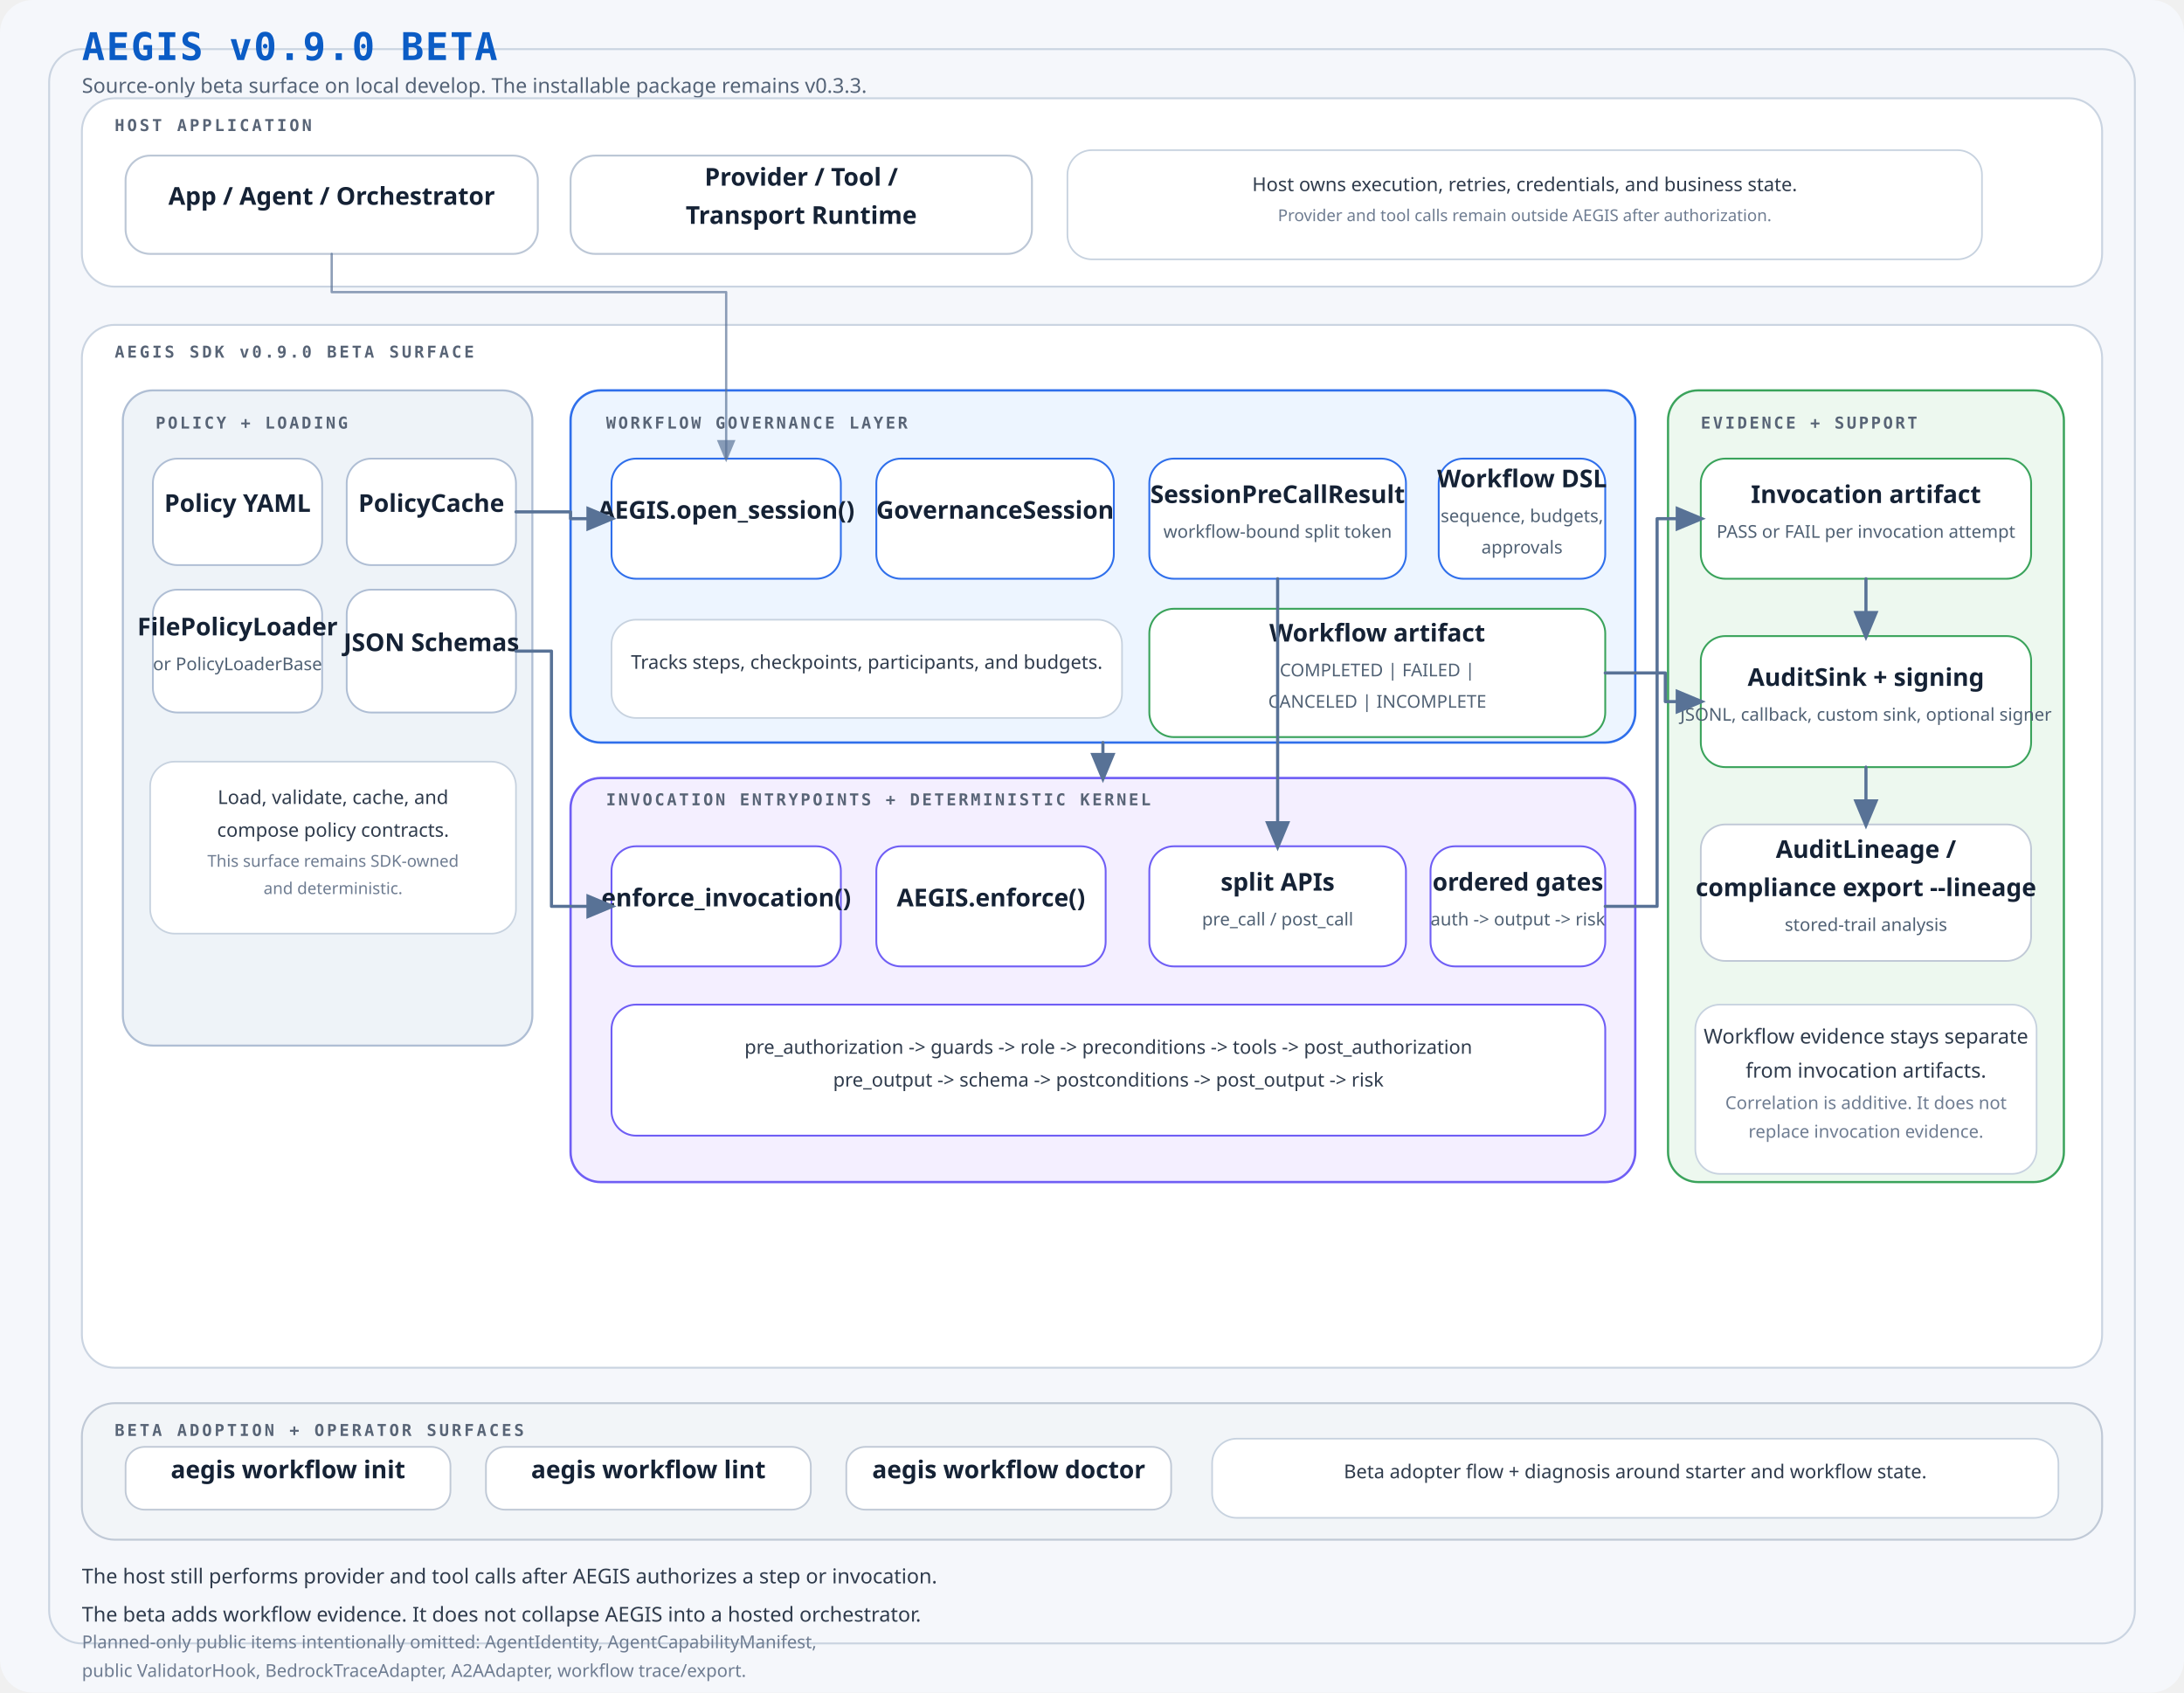
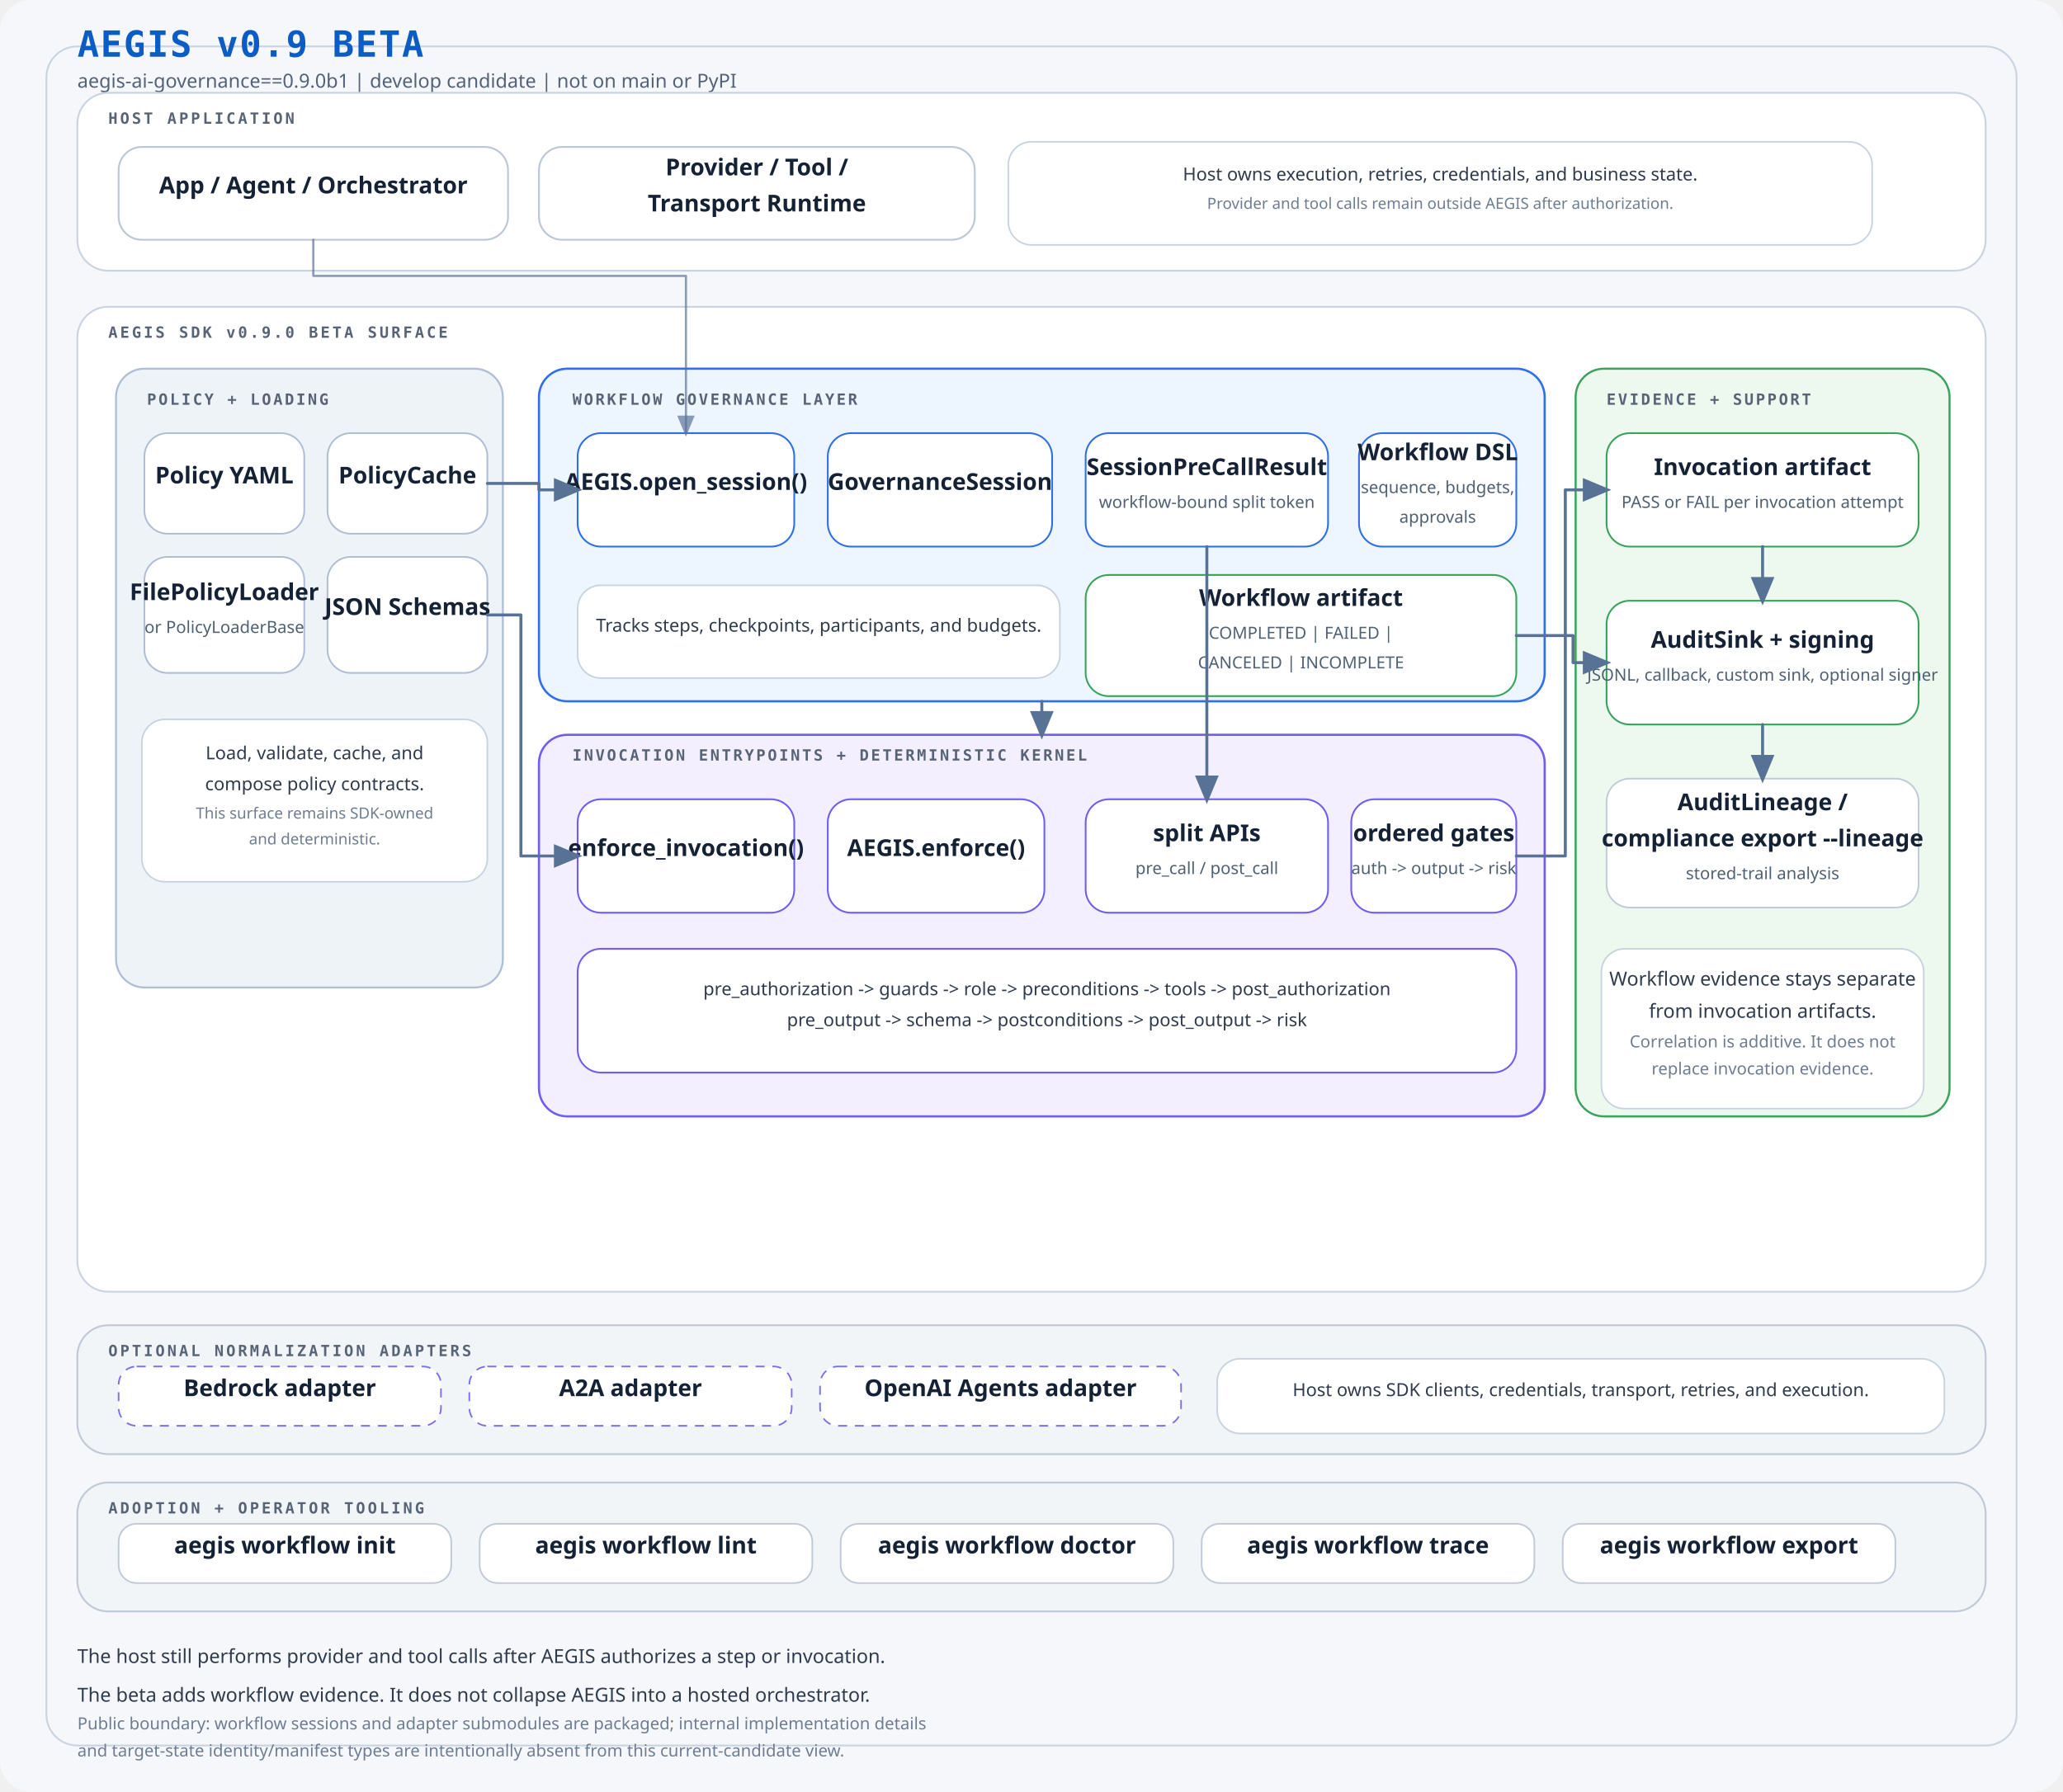
- <svg xmlns="http://www.w3.org/2000/svg" viewBox="0 0 1600 1240">
+ <svg xmlns="http://www.w3.org/2000/svg" viewBox="0 0 1600 1390">
  <defs>
    <style>
  svg {
    font-family: 'IBM Plex Sans', 'Avenir Next', 'Segoe UI', sans-serif;
  }
  .mono {
    font-family: 'IBM Plex Mono', 'SFMono-Regular', 'Menlo', monospace;
  }
  .page-title {
    fill: #0b5cc5;
    font-size: 28px;
    font-weight: 700;
    letter-spacing: 0.04em;
  }
  .page-subtitle {
    fill: #536276;
    font-size: 15px;
  }
  .section-tag {
    fill: #586476;
    font-size: 12px;
    font-weight: 700;
    letter-spacing: 0.16em;
  }
  .panel-title {
    fill: #586476;
    font-size: 12px;
    font-weight: 700;
    letter-spacing: 0.14em;
  }
  .box-title {
    fill: #152235;
    font-size: 18px;
    font-weight: 600;
  }
  .box-sub {
    fill: #4f6073;
    font-size: 13px;
    font-weight: 500;
  }
  .body {
    fill: #2f3b4c;
    font-size: 14px;
    font-weight: 500;
  }
  .body-plus {
    fill: #2f3b4c;
    font-size: 15px;
    font-weight: 500;
  }
  .small {
    fill: #6e7c91;
    font-size: 12px;
  }
  .small-plus {
    fill: #6e7c91;
    font-size: 13px;
  }
  .footer-note {
    fill: #2f3b4c;
    font-size: 14px;
    font-weight: 500;
  }
  .footer-note-lg {
    fill: #2f3b4c;
    font-size: 15px;
    font-weight: 500;
  }
  .footer-small {
    fill: #6e7c91;
    font-size: 12px;
  }
  .footer-small-lg {
    fill: #6e7c91;
    font-size: 13px;
  }
  .frame {
    fill: none;
    stroke: #cad4e1;
    stroke-width: 1.4;
  }
  .band {
    fill: #ffffff;
    stroke: #cad4e1;
    stroke-width: 1.4;
  }
  .host-box {
    fill: #ffffff;
    stroke: #bcc7d6;
    stroke-width: 1.4;
  }
  .policy-panel {
    fill: #eef3f8;
    stroke: #afbed4;
    stroke-width: 1.5;
  }
  .workflow-panel {
    fill: #edf5ff;
    stroke: #2f6feb;
    stroke-width: 1.7;
  }
  .kernel-panel {
    fill: #f4efff;
    stroke: #6f5ef5;
    stroke-width: 1.7;
  }
  .evidence-panel {
    fill: #edf8ef;
    stroke: #3aa35b;
    stroke-width: 1.6;
  }
  .ops-panel {
    fill: #f2f5f8;
    stroke: #c0c9d6;
    stroke-width: 1.4;
  }
  .adapter-panel {
    fill: #f6f4ff;
    stroke: #7a71ea;
    stroke-width: 1.4;
    stroke-dasharray: 8 7;
  }
  .note-box {
    fill: #ffffff;
    stroke: #c7d2df;
    stroke-width: 1.2;
  }
  .node-neutral {
    fill: #ffffff;
    stroke: #bcc7d6;
    stroke-width: 1.3;
  }
  .node-policy {
    fill: #ffffff;
    stroke: #afbed4;
    stroke-width: 1.3;
  }
  .node-workflow {
    fill: #ffffff;
    stroke: #2f6feb;
    stroke-width: 1.35;
  }
  .node-kernel {
    fill: #ffffff;
    stroke: #6f5ef5;
    stroke-width: 1.35;
  }
  .node-evidence {
    fill: #ffffff;
    stroke: #3aa35b;
    stroke-width: 1.35;
  }
  .node-ops {
    fill: #ffffff;
    stroke: #c0c9d6;
    stroke-width: 1.25;
  }
  .node-adapter {
    fill: #ffffff;
    stroke: #7a71ea;
    stroke-width: 1.25;
    stroke-dasharray: 7 6;
  }
  .connector {
    fill: none;
    stroke: #587296;
    stroke-width: 2.3;
    stroke-linecap: round;
    stroke-linejoin: round;
  }
  .connector-muted {
    fill: none;
    stroke: #8ea1ba;
    stroke-width: 2.0;
    stroke-linecap: round;
    stroke-linejoin: round;
    stroke-dasharray: 7 7;
  }
  .connector-soft {
    fill: none;
    stroke: #587296;
    stroke-opacity: 0.68;
    stroke-width: 1.7;
    stroke-linecap: round;
    stroke-linejoin: round;
  }
</style>
    <marker id="arrow" viewBox="0 0 12 10" refX="10" refY="5" markerWidth="10" markerHeight="8" orient="auto">
      <path d="M0 0 L12 5 L0 10 z" fill="#587296" />
    </marker>
    <marker id="arrow-muted" viewBox="0 0 12 10" refX="10" refY="5" markerWidth="10" markerHeight="8" orient="auto">
      <path d="M0 0 L12 5 L0 10 z" fill="#8ea1ba" />
    </marker>
    <marker id="arrow-soft" viewBox="0 0 12 10" refX="10" refY="5" markerWidth="10" markerHeight="8" orient="auto">
      <path d="M0 0 L12 5 L0 10 z" fill="#587296" fill-opacity="0.68" />
    </marker>
  </defs>
-   <rect width="1600" height="1240" fill="#f5f7fb" rx="24" />
-   <rect x="36" y="36" width="1528" height="1168" class="frame" rx="24" />
-   <text class="page-title mono" x="60" y="44">AEGIS v0.9.0 BETA</text>
-   <text class="page-subtitle" x="60" y="68">Source-only beta surface on local develop. The installable package remains v0.3.3.</text>
+   <rect width="1600" height="1390" fill="#f5f7fb" rx="24" />
+   <rect x="36" y="36" width="1528" height="1318" class="frame" rx="24" />
+   <text class="page-title mono" x="60" y="44">AEGIS v0.9 BETA</text>
+   <text class="page-subtitle" x="60" y="68">aegis-ai-governance==0.9.0b1 | develop candidate | not on main or PyPI</text>
  <rect x="60" y="72" width="1480" height="138" rx="24" class="band" />
  <text class="section-tag mono" x="84" y="96">HOST APPLICATION</text>
  <rect x="92" y="114" width="302" height="72" rx="18" class="host-box" />
  <text class="box-title" x="243" y="150.0" text-anchor="middle">App / Agent / Orchestrator</text>
  <rect x="418" y="114" width="338" height="72" rx="18" class="host-box" />
  <text class="box-title" x="587" y="136.0" text-anchor="middle">Provider / Tool /</text>
  <text class="box-title" x="587" y="164.0" text-anchor="middle">Transport Runtime</text>
  <rect x="782" y="110" width="670" height="80" rx="18" class="note-box" />
  <text class="body" x="1117" y="140.0" text-anchor="middle">Host owns execution, retries, credentials, and business state.</text>
  <text class="small" x="1117" y="162.0" text-anchor="middle">Provider and tool calls remain outside AEGIS after authorization.</text>
  <rect x="60" y="238" width="1480" height="764" rx="24" class="band" />
  <text class="section-tag mono" x="84" y="262">AEGIS SDK v0.9.0 BETA SURFACE</text>
  <rect x="90" y="286" width="300" height="480" rx="22" class="policy-panel" />
  <text class="panel-title mono" x="114" y="314">POLICY + LOADING</text>
  <rect x="418" y="286" width="780" height="258" rx="22" class="workflow-panel" />
  <text class="panel-title mono" x="444" y="314">WORKFLOW GOVERNANCE LAYER</text>
  <rect x="418" y="570" width="780" height="296" rx="22" class="kernel-panel" />
  <text class="panel-title mono" x="444" y="590">INVOCATION ENTRYPOINTS + DETERMINISTIC KERNEL</text>
  <rect x="1222" y="286" width="290" height="580" rx="22" class="evidence-panel" />
  <text class="panel-title mono" x="1246" y="314">EVIDENCE + SUPPORT</text>
  <rect x="112" y="336" width="124" height="78" rx="18" class="node-policy" />
  <text class="box-title" x="174" y="375.0" text-anchor="middle">Policy YAML</text>
  <rect x="254" y="336" width="124" height="78" rx="18" class="node-policy" />
  <text class="box-title" x="316" y="375.0" text-anchor="middle">PolicyCache</text>
  <rect x="112" y="432" width="124" height="90" rx="18" class="node-policy" />
  <text class="box-title" x="174" y="465.5" text-anchor="middle">FilePolicyLoader</text>
  <text class="box-sub" x="174" y="491.0" text-anchor="middle">or PolicyLoaderBase</text>
  <rect x="254" y="432" width="124" height="90" rx="18" class="node-policy" />
  <text class="box-title" x="316" y="477.0" text-anchor="middle">JSON Schemas</text>
  <rect x="110" y="558" width="268" height="126" rx="18" class="note-box" />
  <text class="body" x="244" y="589.0" text-anchor="middle">Load, validate, cache, and</text>
  <text class="body" x="244" y="613.0" text-anchor="middle">compose policy contracts.</text>
  <text class="small" x="244" y="635.0" text-anchor="middle">This surface remains SDK-owned</text>
  <text class="small" x="244" y="655.0" text-anchor="middle">and deterministic.</text>
  <rect x="448" y="336" width="168" height="88" rx="18" class="node-workflow" />
  <text class="box-title" x="532" y="380.0" text-anchor="middle">AEGIS.open_session()</text>
  <rect x="642" y="336" width="174" height="88" rx="18" class="node-workflow" />
  <text class="box-title" x="729" y="380.0" text-anchor="middle">GovernanceSession</text>
  <rect x="842" y="336" width="188" height="88" rx="18" class="node-workflow" />
  <text class="box-title" x="936" y="368.5" text-anchor="middle">SessionPreCallResult</text>
  <text class="box-sub" x="936" y="394.0" text-anchor="middle">workflow-bound split token</text>
  <rect x="1054" y="336" width="122" height="88" rx="18" class="node-workflow" />
  <text class="box-title" x="1115" y="357.0" text-anchor="middle">Workflow DSL</text>
  <text class="box-sub" x="1115" y="382.5" text-anchor="middle">sequence, budgets,</text>
  <text class="box-sub" x="1115" y="405.5" text-anchor="middle">approvals</text>
  <rect x="448" y="454" width="374" height="72" rx="18" class="note-box" />
  <text class="body" x="635" y="490.0" text-anchor="middle">Tracks steps, checkpoints, participants, and budgets.</text>
  <rect x="842" y="446" width="334" height="94" rx="18" class="node-evidence" />
  <text class="box-title" x="1009" y="470.0" text-anchor="middle">Workflow artifact</text>
  <text class="box-sub" x="1009" y="495.5" text-anchor="middle">COMPLETED | FAILED |</text>
  <text class="box-sub" x="1009" y="518.5" text-anchor="middle">CANCELED | INCOMPLETE</text>
  <rect x="448" y="620" width="168" height="88" rx="18" class="node-kernel" />
  <text class="box-title" x="532" y="664.0" text-anchor="middle">enforce_invocation()</text>
  <rect x="642" y="620" width="168" height="88" rx="18" class="node-kernel" />
  <text class="box-title" x="726" y="664.0" text-anchor="middle">AEGIS.enforce()</text>
  <rect x="842" y="620" width="188" height="88" rx="18" class="node-kernel" />
  <text class="box-title" x="936" y="652.5" text-anchor="middle">split APIs</text>
  <text class="box-sub" x="936" y="678.0" text-anchor="middle">pre_call / post_call</text>
  <rect x="1048" y="620" width="128" height="88" rx="18" class="node-kernel" />
  <text class="box-title" x="1112" y="652.5" text-anchor="middle">ordered gates</text>
  <text class="box-sub" x="1112" y="678.0" text-anchor="middle">auth -&gt; output -&gt; risk</text>
  <rect x="448" y="736" width="728" height="96" rx="18" class="node-kernel" />
  <text class="body" x="812" y="772.0" text-anchor="middle">pre_authorization -&gt; guards -&gt; role -&gt; preconditions -&gt; tools -&gt; post_authorization</text>
  <text class="body" x="812" y="796.0" text-anchor="middle">pre_output -&gt; schema -&gt; postconditions -&gt; post_output -&gt; risk</text>
  <rect x="1246" y="336" width="242" height="88" rx="18" class="node-evidence" />
  <text class="box-title" x="1367" y="368.5" text-anchor="middle">Invocation artifact</text>
  <text class="box-sub" x="1367" y="394.0" text-anchor="middle">PASS or FAIL per invocation attempt</text>
  <rect x="1246" y="466" width="242" height="96" rx="18" class="node-evidence" />
  <text class="box-title" x="1367" y="502.5" text-anchor="middle">AuditSink + signing</text>
  <text class="box-sub" x="1367" y="528.0" text-anchor="middle">JSONL, callback, custom sink, optional signer</text>
  <rect x="1246" y="604" width="242" height="100" rx="18" class="node-ops" />
  <text class="box-title" x="1367" y="628.5" text-anchor="middle">AuditLineage /</text>
  <text class="box-title" x="1367" y="656.5" text-anchor="middle">compliance export --lineage</text>
  <text class="box-sub" x="1367" y="682.0" text-anchor="middle">stored-trail analysis</text>
  <rect x="1242" y="736" width="250" height="124" rx="18" class="note-box" />
  <text class="body-plus" x="1367" y="764.5" text-anchor="middle">Workflow evidence stays separate</text>
  <text class="body-plus" x="1367" y="789.5" text-anchor="middle">from invocation artifacts.</text>
  <text class="small-plus" x="1367" y="812.5" text-anchor="middle">Correlation is additive. It does not</text>
  <text class="small-plus" x="1367" y="833.5" text-anchor="middle">replace invocation evidence.</text>
  <rect x="60" y="1028" width="1480" height="100" rx="24" class="ops-panel" />
-   <text class="section-tag mono" x="84" y="1052">BETA ADOPTION + OPERATOR SURFACES</text>
-   <rect x="92" y="1060" width="238" height="46" rx="14" class="node-ops" />
-   <text class="box-title" x="211" y="1083.0" text-anchor="middle">aegis workflow init</text>
-   <rect x="356" y="1060" width="238" height="46" rx="14" class="node-ops" />
-   <text class="box-title" x="475" y="1083.0" text-anchor="middle">aegis workflow lint</text>
-   <rect x="620" y="1060" width="238" height="46" rx="14" class="node-ops" />
-   <text class="box-title" x="739" y="1083.0" text-anchor="middle">aegis workflow doctor</text>
-   <rect x="888" y="1054" width="620" height="58" rx="18" class="note-box" />
-   <text class="body" x="1198" y="1083.0" text-anchor="middle">Beta adopter flow + diagnosis around starter and workflow state.</text>
+   <text class="section-tag mono" x="84" y="1052">OPTIONAL NORMALIZATION ADAPTERS</text>
+   <rect x="92" y="1060" width="250" height="46" rx="14" class="node-adapter" />
+   <text class="box-title" x="217" y="1083.0" text-anchor="middle">Bedrock adapter</text>
+   <rect x="364" y="1060" width="250" height="46" rx="14" class="node-adapter" />
+   <text class="box-title" x="489" y="1083.0" text-anchor="middle">A2A adapter</text>
+   <rect x="636" y="1060" width="280" height="46" rx="14" class="node-adapter" />
+   <text class="box-title" x="776" y="1083.0" text-anchor="middle">OpenAI Agents adapter</text>
+   <rect x="944" y="1054" width="564" height="58" rx="18" class="note-box" />
+   <text class="body" x="1226" y="1083.0" text-anchor="middle">Host owns SDK clients, credentials, transport, retries, and execution.</text>
+   <rect x="60" y="1150" width="1480" height="100" rx="24" class="ops-panel" />
+   <text class="section-tag mono" x="84" y="1174">ADOPTION + OPERATOR TOOLING</text>
+   <rect x="92" y="1182" width="258" height="46" rx="14" class="node-ops" />
+   <text class="box-title" x="221" y="1205.0" text-anchor="middle">aegis workflow init</text>
+   <rect x="372" y="1182" width="258" height="46" rx="14" class="node-ops" />
+   <text class="box-title" x="501" y="1205.0" text-anchor="middle">aegis workflow lint</text>
+   <rect x="652" y="1182" width="258" height="46" rx="14" class="node-ops" />
+   <text class="box-title" x="781" y="1205.0" text-anchor="middle">aegis workflow doctor</text>
+   <rect x="932" y="1182" width="258" height="46" rx="14" class="node-ops" />
+   <text class="box-title" x="1061" y="1205.0" text-anchor="middle">aegis workflow trace</text>
+   <rect x="1212" y="1182" width="258" height="46" rx="14" class="node-ops" />
+   <text class="box-title" x="1341" y="1205.0" text-anchor="middle">aegis workflow export</text>
  <path class="connector-soft" d="M243 186 V214 H532 V336" marker-end="url(#arrow-soft)" />
  <path class="connector" d="M378 375 H418 V380 H448" marker-end="url(#arrow)" />
  <path class="connector" d="M378 477 H404 V664 H448" marker-end="url(#arrow)" />
  <path class="connector" d="M808 544 V570" marker-end="url(#arrow)" />
  <path class="connector" d="M936 424 V620" marker-end="url(#arrow)" />
  <path class="connector" d="M1176 493 H1220 V514 H1246" marker-end="url(#arrow)" />
  <path class="connector" d="M1176 664 H1214 V380 H1246" marker-end="url(#arrow)" />
  <path class="connector" d="M1367 424 V466" marker-end="url(#arrow)" />
  <path class="connector" d="M1367 562 V604" marker-end="url(#arrow)" />
-   <text class="footer-note-lg" x="60" y="1160.0" text-anchor="start">The host still performs provider and tool calls after AEGIS authorizes a step or invocation.</text>
-   <text class="footer-note-lg" x="60" y="1188.0" text-anchor="start">The beta adds workflow evidence. It does not collapse AEGIS into a hosted orchestrator.</text>
-   <text class="footer-small-lg" x="60" y="1207.5" text-anchor="start">Planned-only public items intentionally omitted: AgentIdentity, AgentCapabilityManifest,</text>
-   <text class="footer-small-lg" x="60" y="1228.5" text-anchor="start">public ValidatorHook, BedrockTraceAdapter, A2AAdapter, workflow trace/export.</text>
+   <text class="footer-note-lg" x="60" y="1290.0" text-anchor="start">The host still performs provider and tool calls after AEGIS authorizes a step or invocation.</text>
+   <text class="footer-note-lg" x="60" y="1320.0" text-anchor="start">The beta adds workflow evidence. It does not collapse AEGIS into a hosted orchestrator.</text>
+   <text class="footer-small-lg" x="60" y="1341.5" text-anchor="start">Public boundary: workflow sessions and adapter submodules are packaged; internal implementation details</text>
+   <text class="footer-small-lg" x="60" y="1362.5" text-anchor="start">and target-state identity/manifest types are intentionally absent from this current-candidate view.</text>
</svg>
